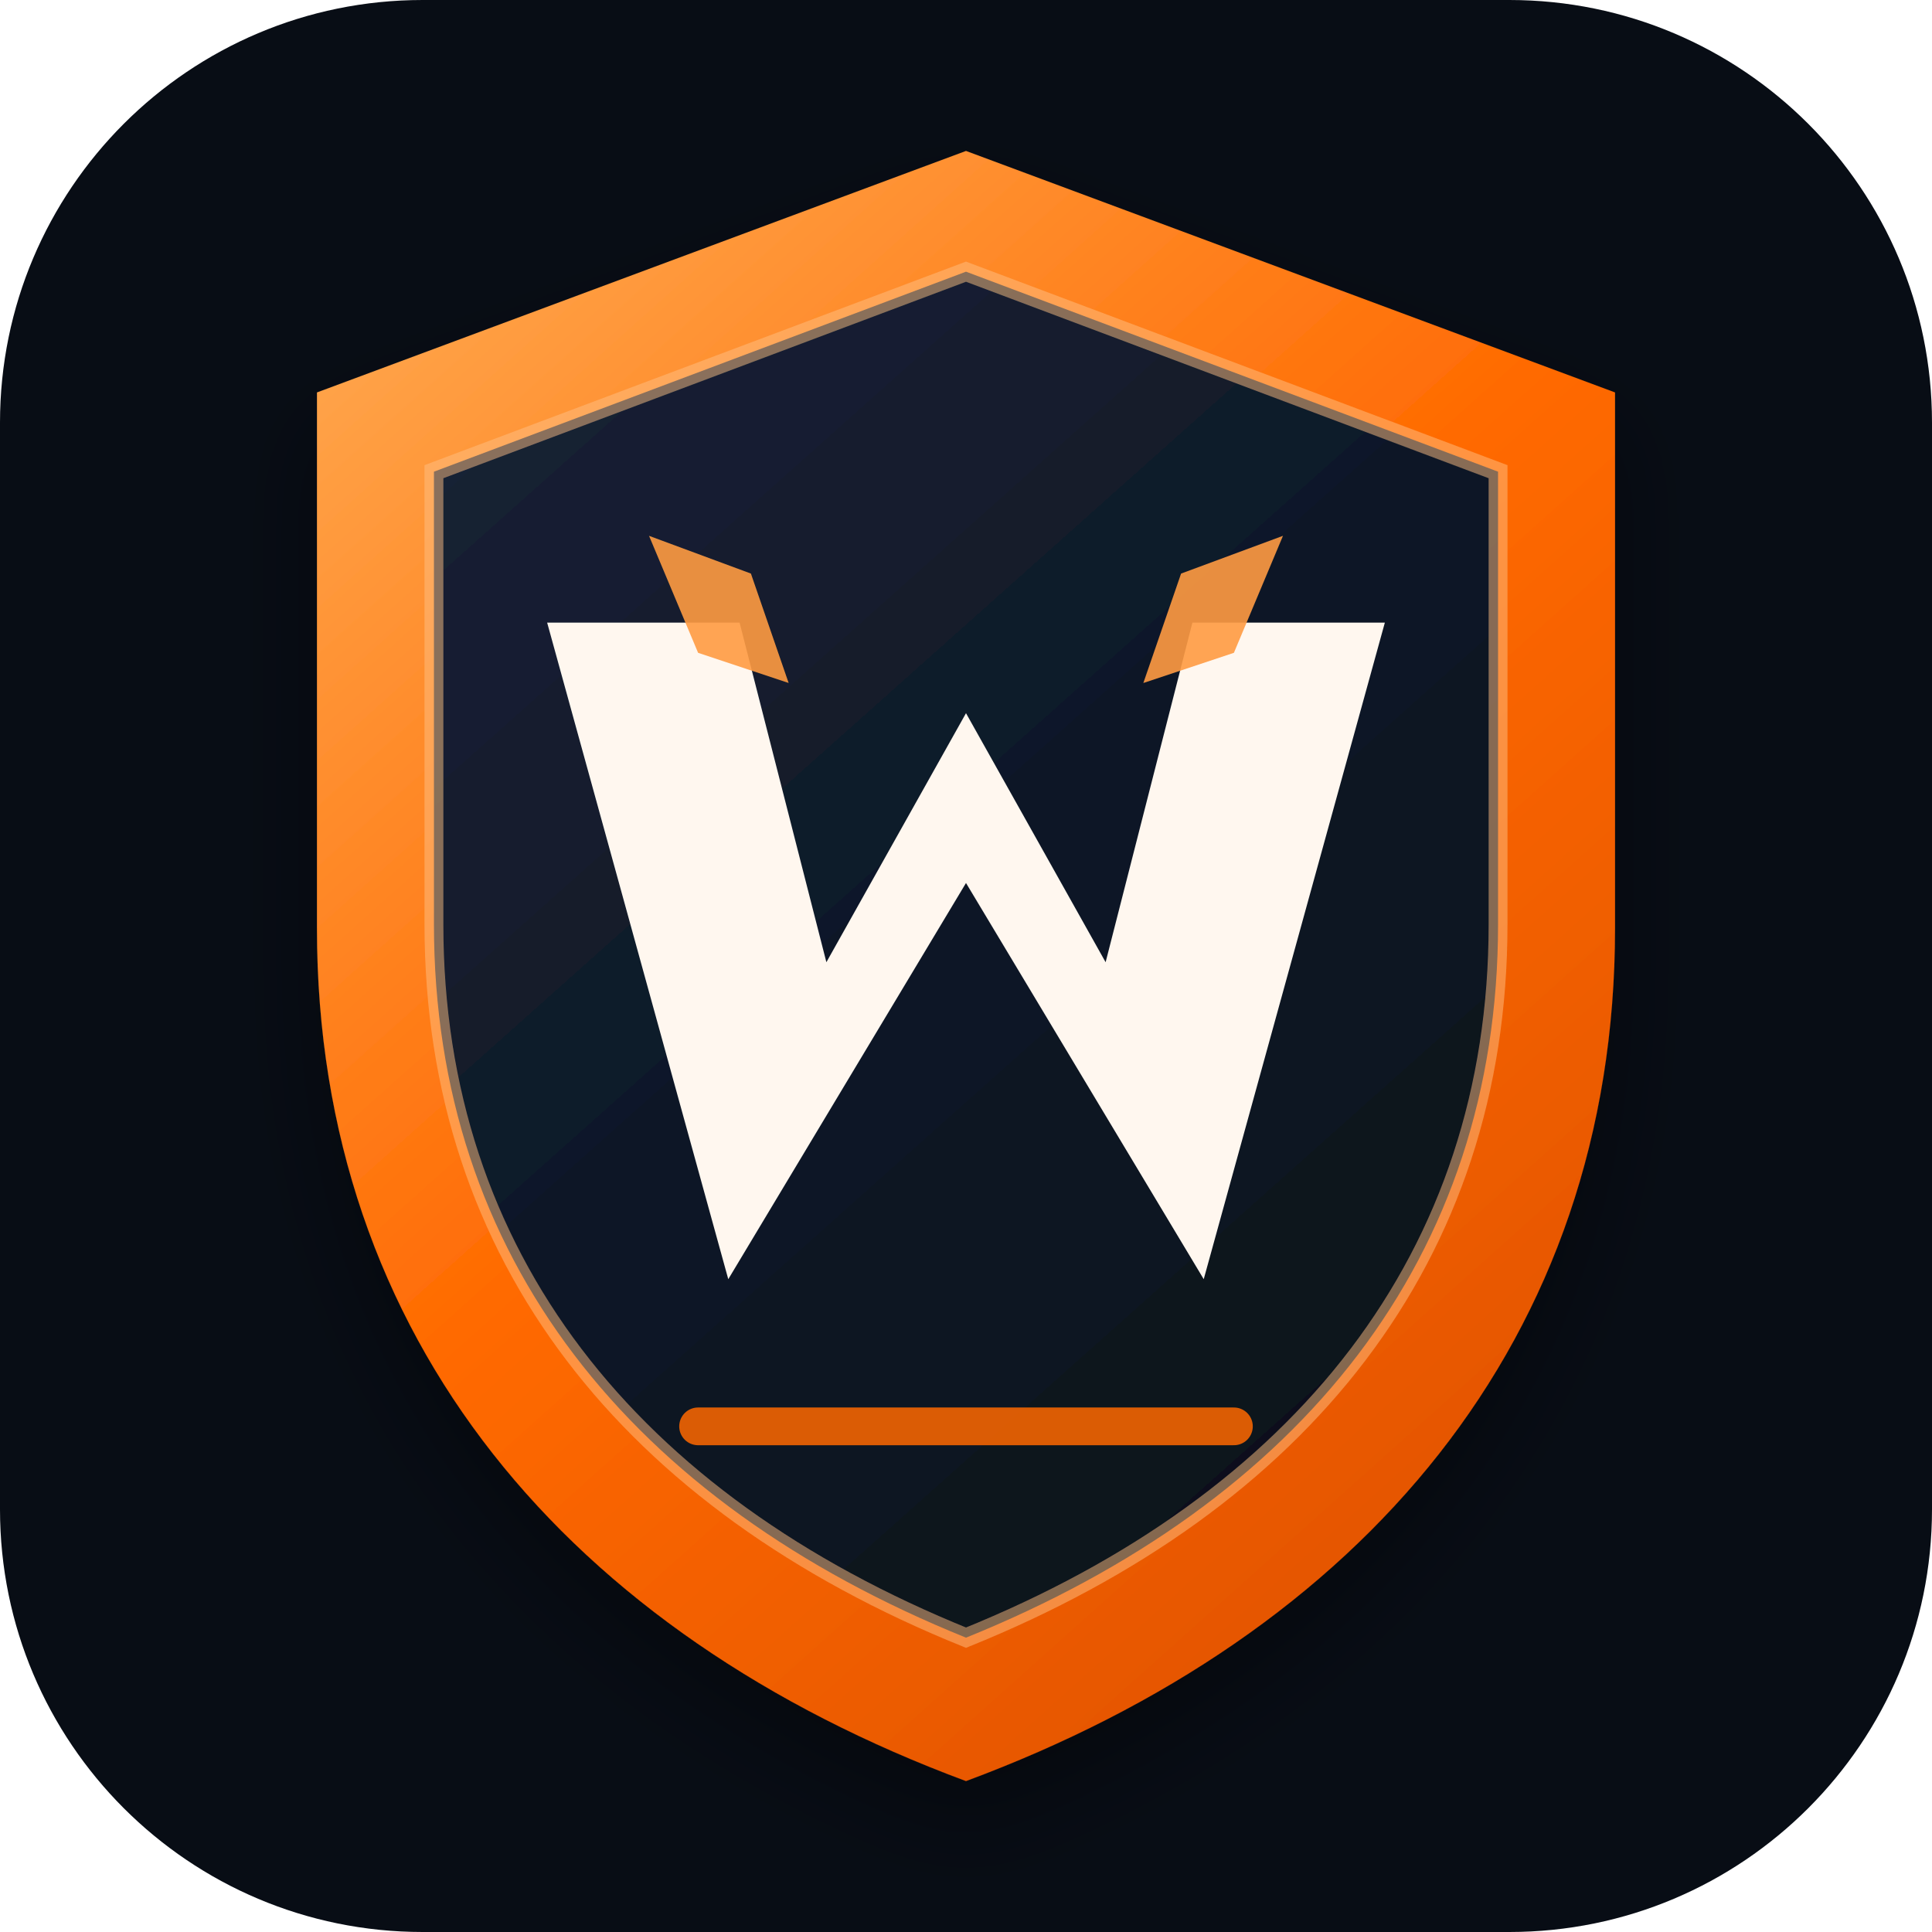
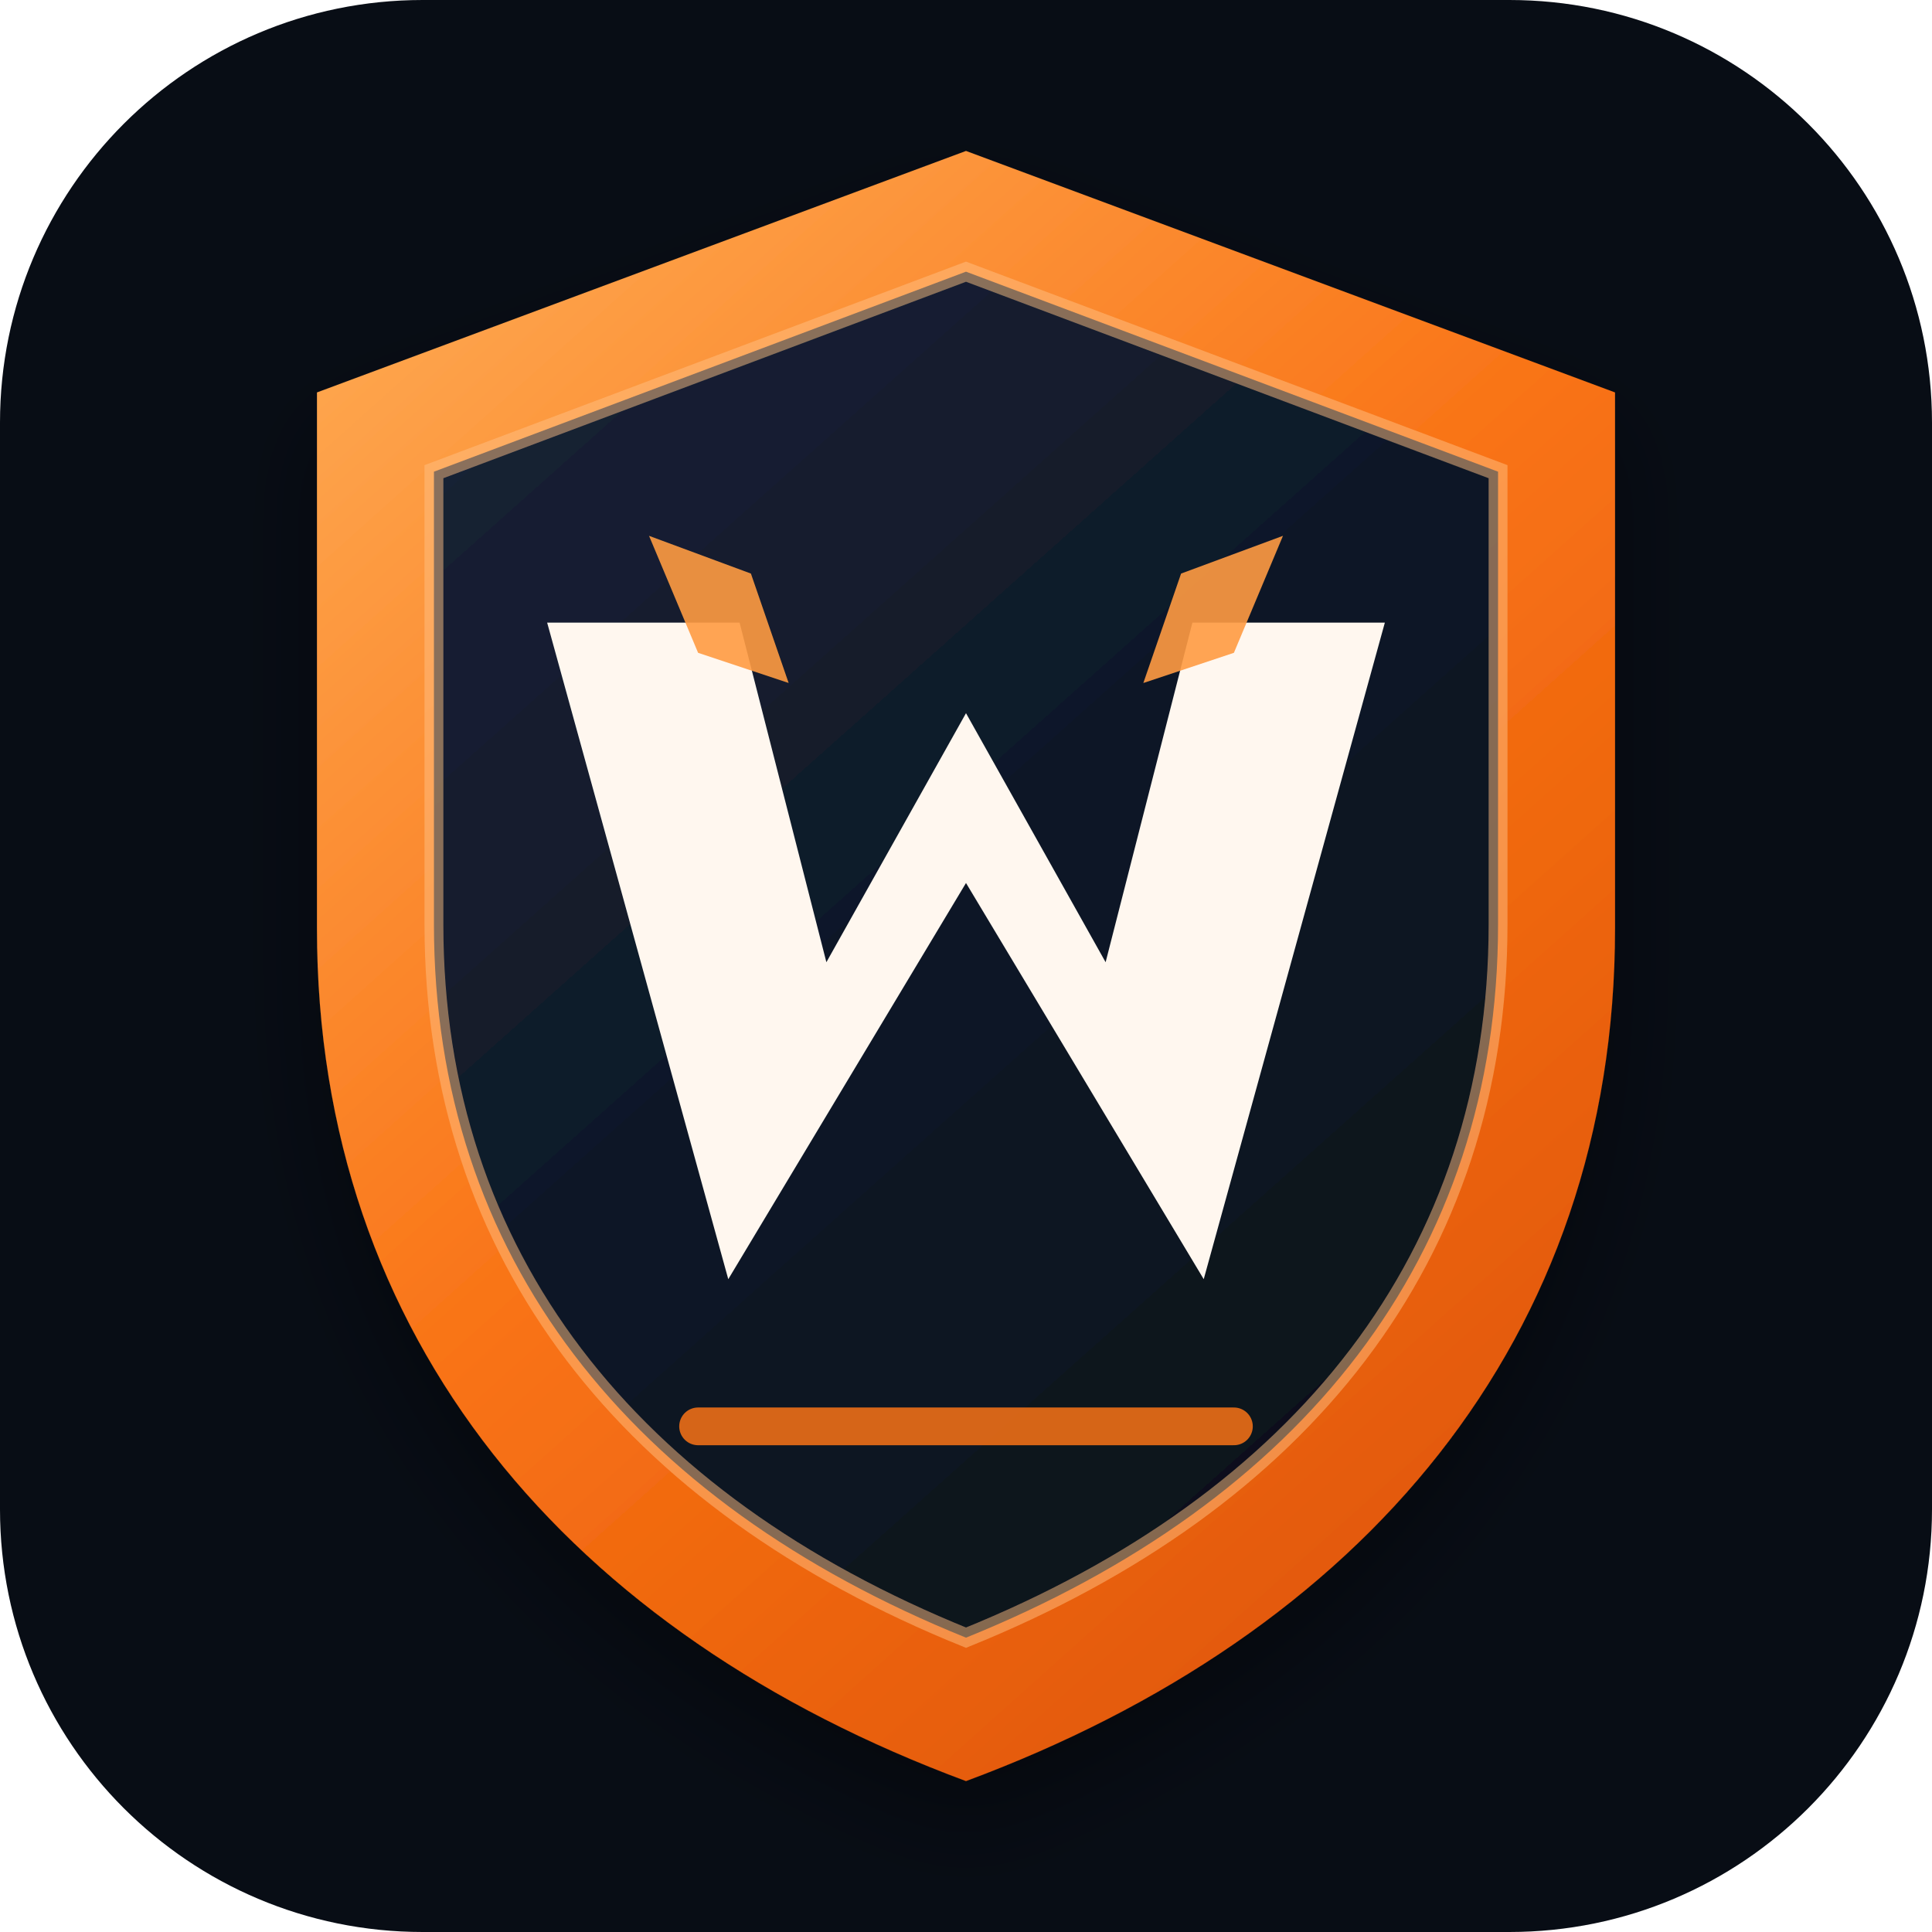
<svg xmlns="http://www.w3.org/2000/svg" viewBox="0 0 512 512" role="img" aria-labelledby="title desc">
  <defs>
    <linearGradient id="shield" x1="64" y1="48" x2="440" y2="468" gradientUnits="userSpaceOnUse">
      <stop stop-color="#FFB15A" />
-       <stop offset=".48" stop-color="#FF6900" />
+       <stop offset=".48" stop-color="#F97316" />
      <stop offset="1" stop-color="#D94D00" />
    </linearGradient>
    <linearGradient id="inner" x1="90" y1="70" x2="420" y2="440" gradientUnits="userSpaceOnUse">
      <stop stop-color="#172338" />
      <stop offset="1" stop-color="#080D15" />
    </linearGradient>
    <filter id="shadow" x="12" y="8" width="488" height="500" color-interpolation-filters="sRGB" filterUnits="userSpaceOnUse">
      <feDropShadow dx="0" dy="12" stdDeviation="12" flood-color="#000000" flood-opacity=".35" />
    </filter>
  </defs>
  <rect width="512" height="512" rx="112" fill="#080D15" />
  <g filter="url(#shadow)">
    <path d="M256 40 428 104v142c0 109-67 187-172 226C151 433 84 355 84 246V104L256 40Z" fill="url(#shield)" />
    <path d="M256 72 397 125v120c0 88-52 153-141 189-89-36-141-101-141-189V125L256 72Z" fill="url(#inner)" stroke="#FFC184" stroke-opacity=".5" stroke-width="5" />
    <path d="m145 165 48 174 63-105 63 105 48-174h-51l-23 90-37-66-37 66-23-90h-51Z" fill="#FFF7EF" />
    <path d="m172 142 27 10 10 29-24-8-13-31Zm168 0-27 10-10 29 24-8 13-31Z" fill="#FF9B43" opacity=".9" />
  </g>
-   <path d="M185 378h142" stroke="#FF6900" stroke-width="10" stroke-linecap="round" opacity=".85" />
+   <path d="M185 378h142" stroke="#F97316" stroke-width="10" stroke-linecap="round" opacity=".85" />
</svg>
